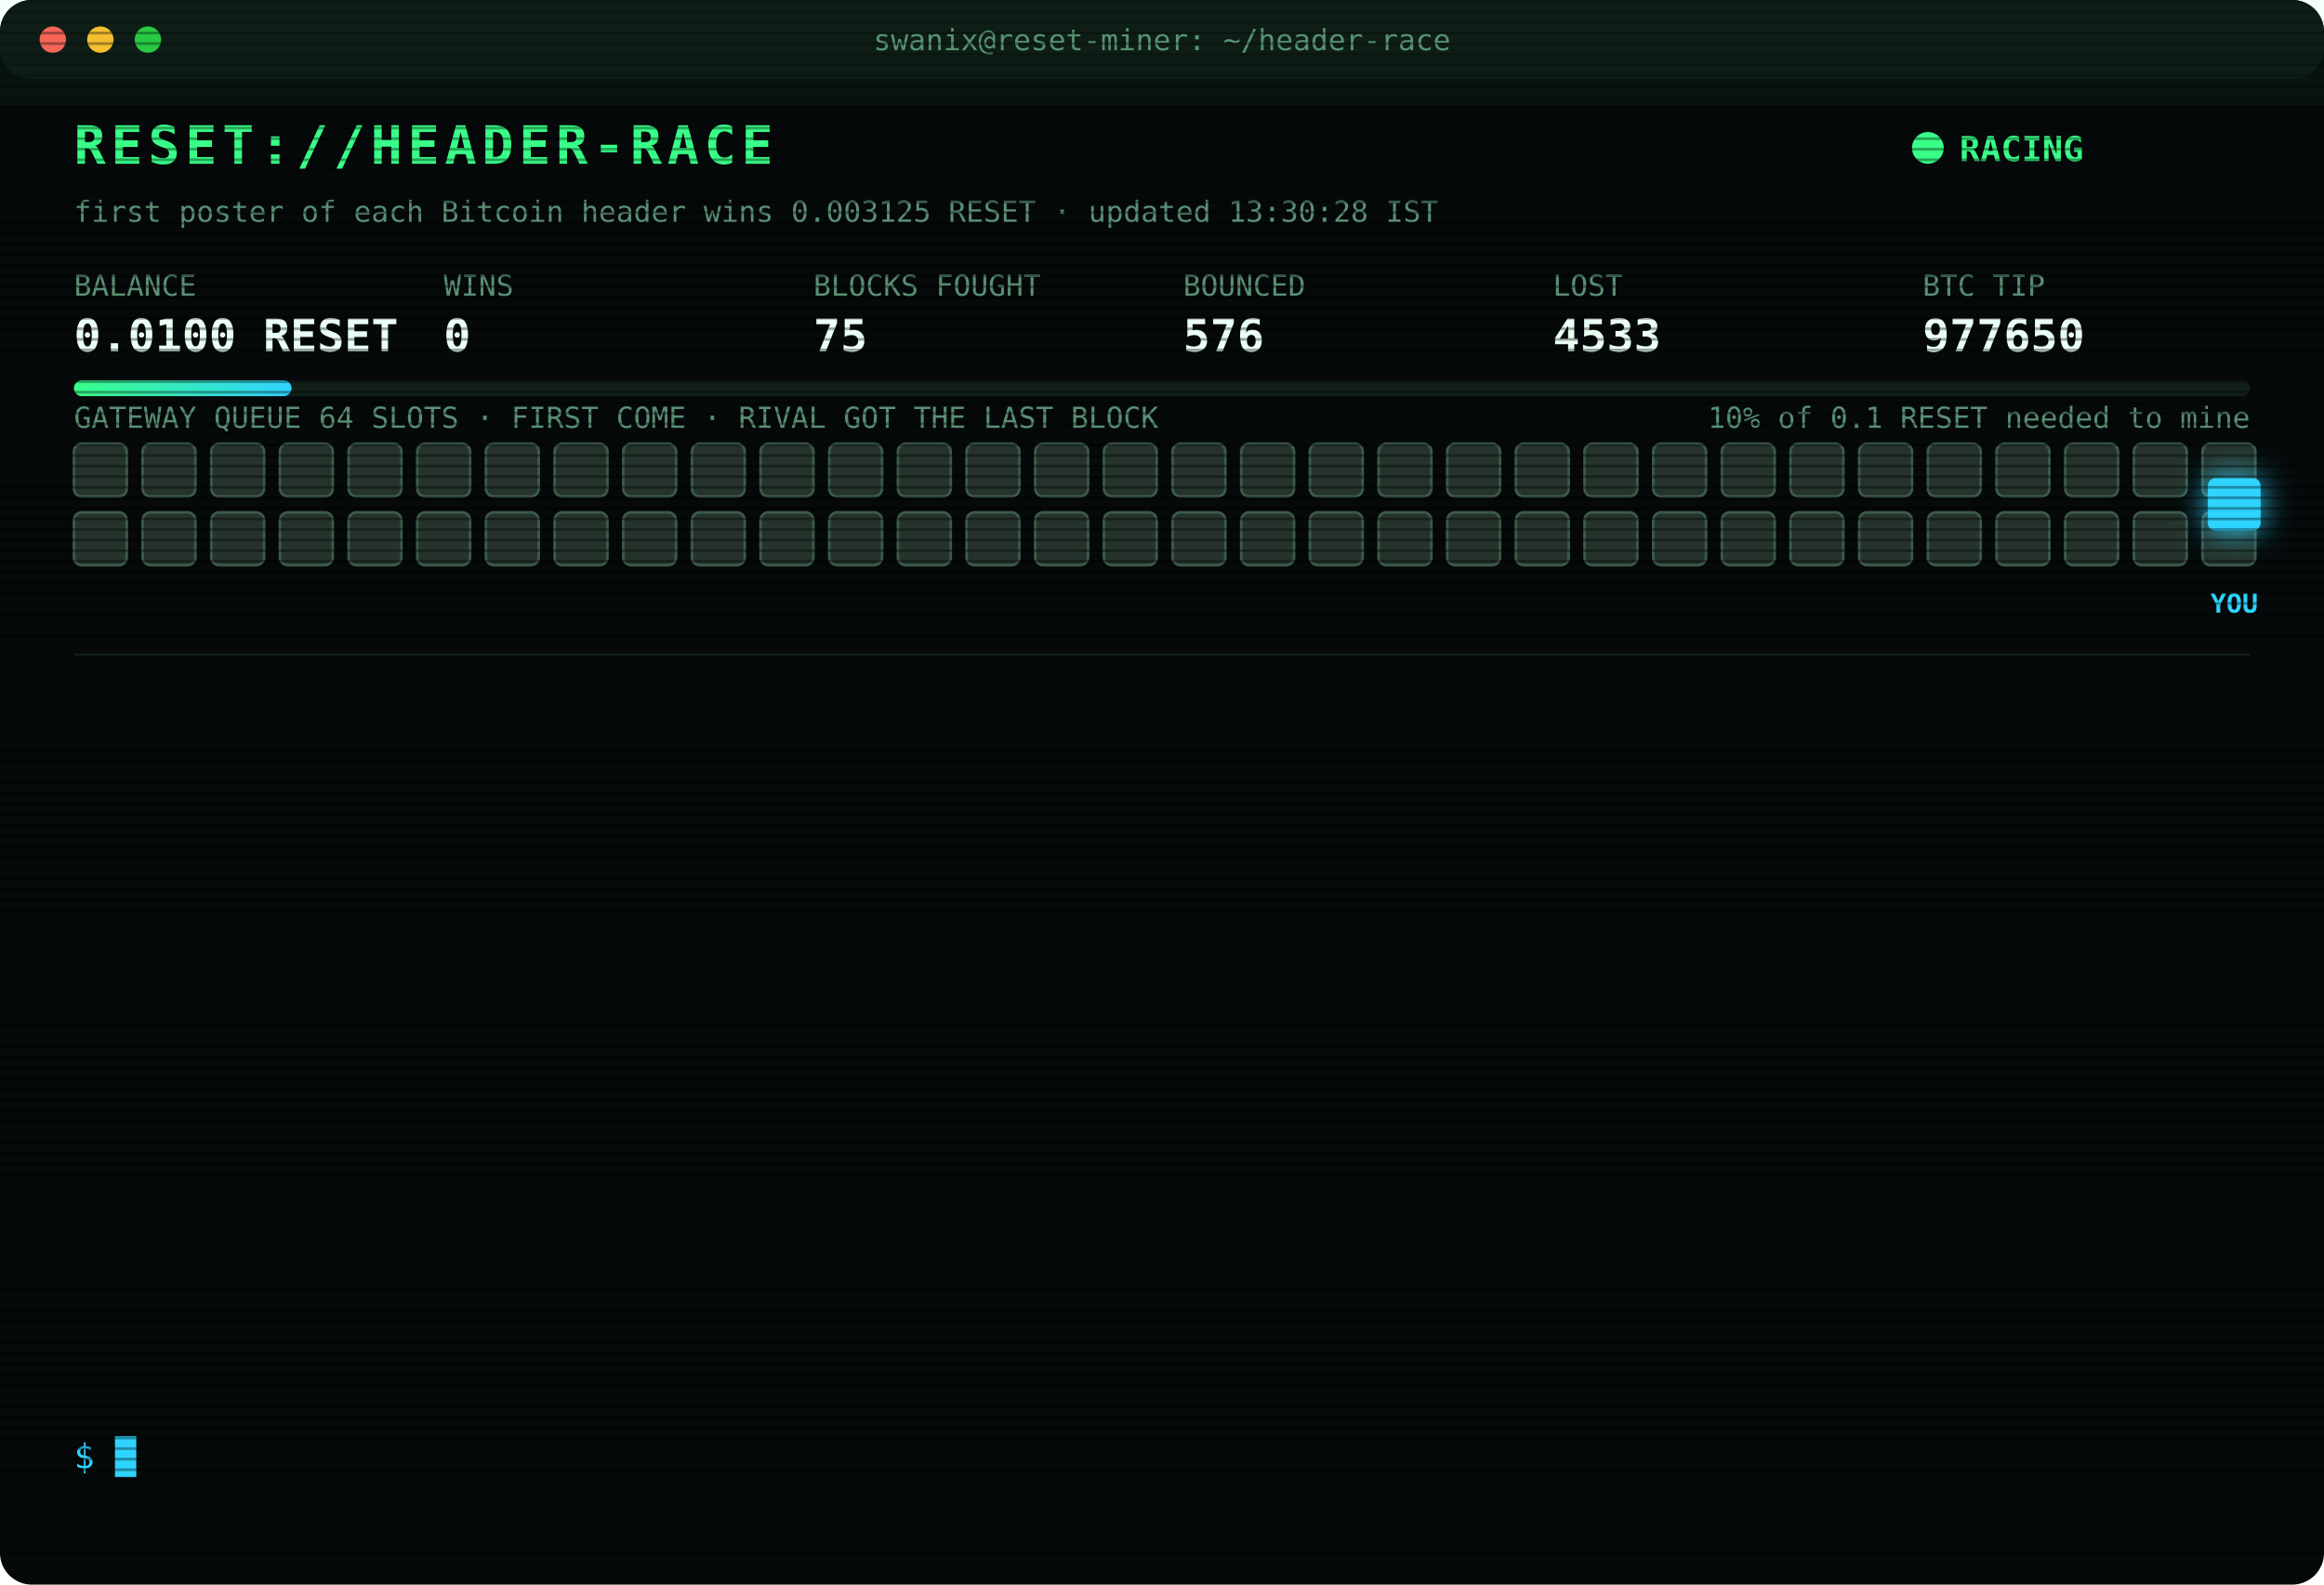
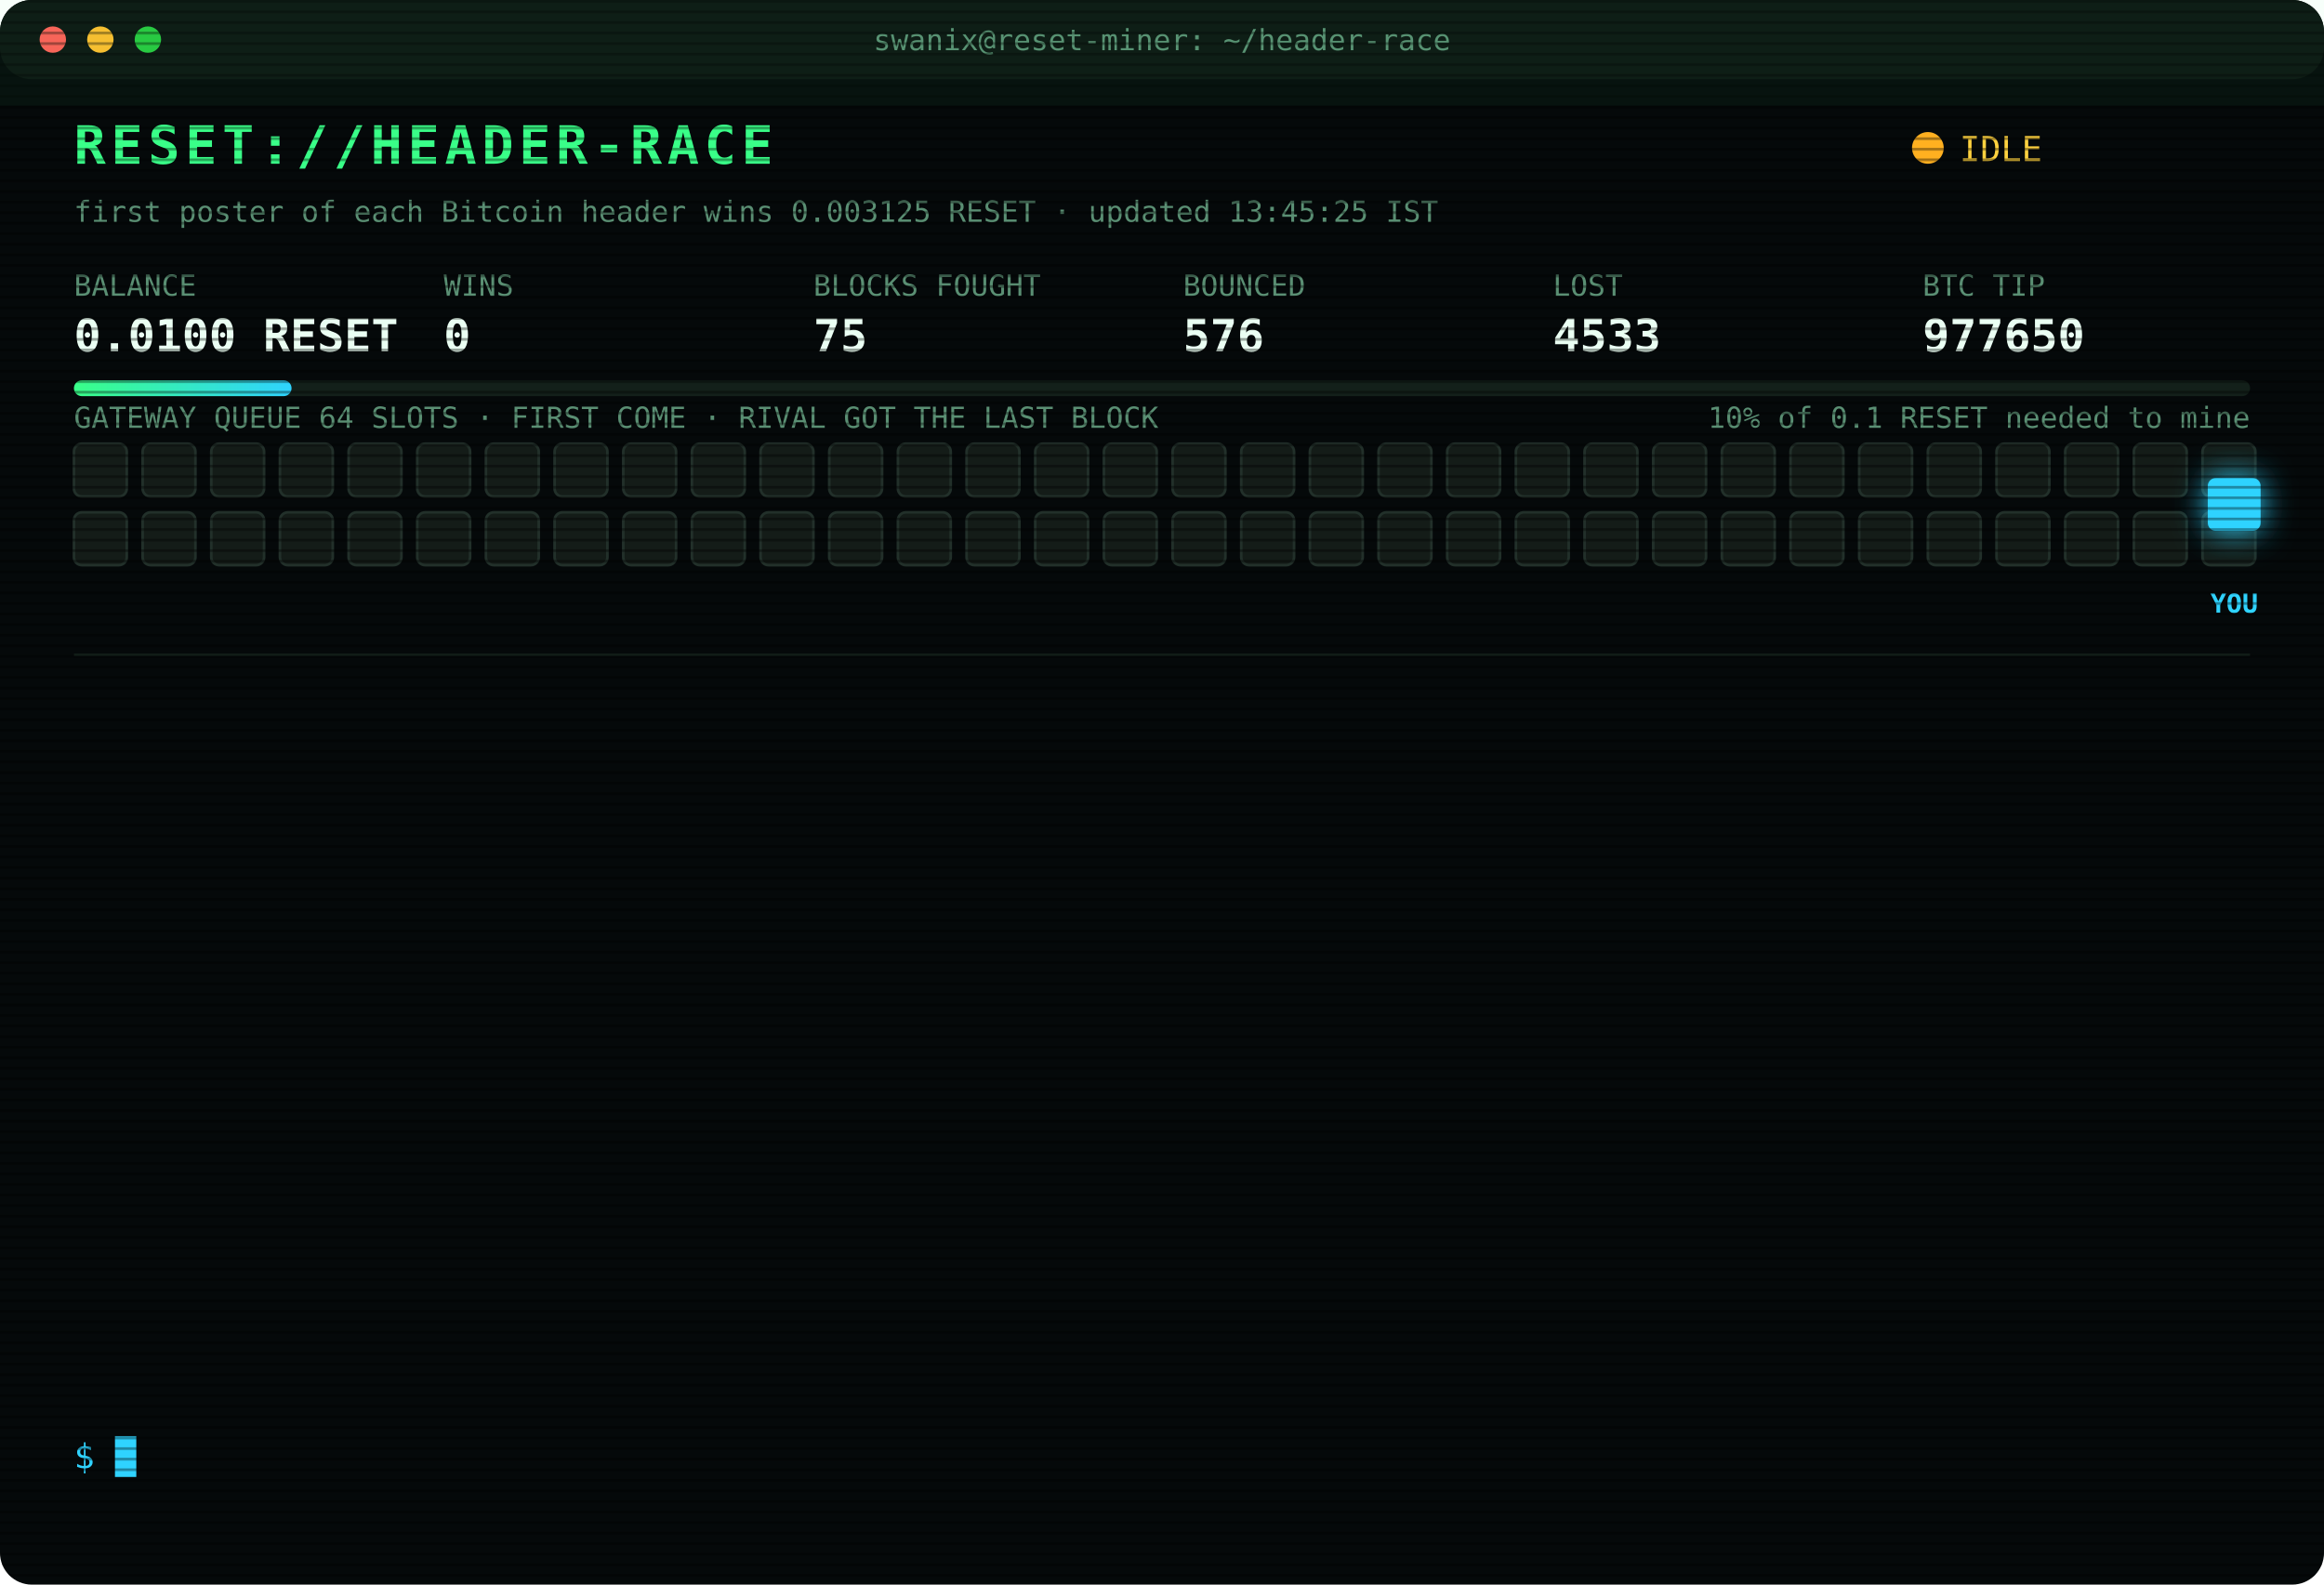
<svg xmlns="http://www.w3.org/2000/svg" width="880" height="600" viewBox="0 0 880 600" font-family="ui-monospace,SFMono-Regular,Menlo,Consolas,monospace">
  <style>
text{font-size:13px;fill:#7CFFB2}
.title{font-size:20px;font-weight:700;fill:#39FF88;letter-spacing:2px;animation:glitch 3s infinite steps(1)}
.sub{fill:#2fd3ff}.k{fill:#5a8f73;font-size:11px}.v{font-size:17px;font-weight:700;fill:#eafff3}
.ts{fill:#3f6b56}.boot{fill:#2fd3ff}.dim{fill:#5a8f73}.bad{fill:#ff4d6d}.warn{fill:#ffd23f}.mag{fill:#ff5cf0}.win{fill:#39FF88;font-weight:700}
.tag{font-size:10px;fill:#2fd3ff;font-weight:700}
.rival{fill:#26332c;stroke:#3c5a49;animation:jam 1.2s infinite alternate}
.idle{fill:#141c18;stroke:#22302a;animation:breathe 4s infinite}
.me{fill:#2fd3ff;filter:drop-shadow(0 0 6px #2fd3ff)}
.hover{animation:nudge 1.1s infinite ease-in-out}.bounce{animation:kick 1.4s infinite}
.ln{opacity:0;animation:in .4s forwards}
.cur{animation:blink 1s infinite steps(1)}
.scan{animation:scan 6s infinite linear}
.led{animation:blink 1.4s infinite}
@keyframes in{from{opacity:0;transform:translateX(-6px)}to{opacity:1;transform:none}}
@keyframes blink{50%{opacity:0}}
@keyframes jam{to{fill:#33463b}}
@keyframes breathe{50%{opacity:.4}}
@keyframes nudge{50%{transform:translateX(-10px)}}
@keyframes kick{0%,100%{transform:none}30%{transform:translateX(-14px)}55%{transform:translateX(10px) translateY(-6px)}}
@keyframes glitch{0%,92%{transform:none}93%{transform:translateX(2px);fill:#ff4d6d}95%{transform:translateX(-2px);fill:#2fd3ff}97%{transform:none}}
@keyframes scan{from{transform:translateY(-40px)}to{transform:translateY(600px)}}
</style>
  <defs>
    <pattern id="sl" width="4" height="4" patternUnits="userSpaceOnUse">
      <rect width="4" height="1" fill="#000" opacity=".35" />
    </pattern>
    <linearGradient id="bar">
      <stop offset="0" stop-color="#39FF88" />
      <stop offset="1" stop-color="#2fd3ff" />
    </linearGradient>
  </defs>
  <rect width="880" height="600" rx="12" fill="#05090a" />
  <rect width="880" height="30" rx="12" fill="#0d1512" />
  <circle cx="20" cy="15" r="5" fill="#ff5f57" />
  <circle cx="38" cy="15" r="5" fill="#febc2e" />
  <circle cx="56" cy="15" r="5" fill="#28c840" />
  <text x="440" y="19" text-anchor="middle" class="k">swanix@reset-miner: ~/header-race</text>
  <text x="28" y="62" class="title">RESET://HEADER-RACE</text>
-   <circle class="led" cx="730" cy="56" r="6" fill="#39FF88" />
-   <text x="742" y="61" class="win">RACING</text>
-   <text x="28" y="84" class="k">first poster of each Bitcoin header wins 0.003125 RESET · updated 13:30:28 IST</text>
+   <circle class="led" cx="730" cy="56" r="6" fill="#ffb020" />
+   <text x="742" y="61" class="warn">IDLE</text>
+   <text x="28" y="84" class="k">first poster of each Bitcoin header wins 0.003125 RESET · updated 13:45:25 IST</text>
  <text x="28" y="112" class="k">BALANCE</text>
  <text x="28" y="133" class="v">0.0100 RESET</text>
  <text x="168" y="112" class="k">WINS</text>
  <text x="168" y="133" class="v">0</text>
  <text x="308" y="112" class="k">BLOCKS FOUGHT</text>
  <text x="308" y="133" class="v">75</text>
  <text x="448" y="112" class="k">BOUNCED</text>
  <text x="448" y="133" class="v">576</text>
  <text x="588" y="112" class="k">LOST</text>
  <text x="588" y="133" class="v">4533</text>
  <text x="728" y="112" class="k">BTC TIP</text>
  <text x="728" y="133" class="v">977650</text>
  <rect x="28" y="144" width="824" height="6" rx="3" fill="#13201a" />
  <rect x="28" y="144" width="82.4" height="6" rx="3" fill="url(#bar)" />
  <text x="852" y="162" text-anchor="end" class="k">10% of 0.1 RESET needed to mine</text>
  <text x="28" y="162" class="k">GATEWAY QUEUE 64 SLOTS · FIRST COME · RIVAL GOT THE LAST BLOCK</text>
-   <rect class="rival" x="28" y="168" width="20" height="20" rx="3" style="animation-delay:0.00s" />
-   <rect class="rival" x="54" y="168" width="20" height="20" rx="3" style="animation-delay:0.05s" />
-   <rect class="rival" x="80" y="168" width="20" height="20" rx="3" style="animation-delay:0.10s" />
-   <rect class="rival" x="106" y="168" width="20" height="20" rx="3" style="animation-delay:0.15s" />
-   <rect class="rival" x="132" y="168" width="20" height="20" rx="3" style="animation-delay:0.20s" />
-   <rect class="rival" x="158" y="168" width="20" height="20" rx="3" style="animation-delay:0.25s" />
-   <rect class="rival" x="184" y="168" width="20" height="20" rx="3" style="animation-delay:0.30s" />
-   <rect class="rival" x="210" y="168" width="20" height="20" rx="3" style="animation-delay:0.35s" />
-   <rect class="rival" x="236" y="168" width="20" height="20" rx="3" style="animation-delay:0.40s" />
-   <rect class="rival" x="262" y="168" width="20" height="20" rx="3" style="animation-delay:0.45s" />
-   <rect class="rival" x="288" y="168" width="20" height="20" rx="3" style="animation-delay:0.50s" />
-   <rect class="rival" x="314" y="168" width="20" height="20" rx="3" style="animation-delay:0.55s" />
-   <rect class="rival" x="340" y="168" width="20" height="20" rx="3" style="animation-delay:0.60s" />
-   <rect class="rival" x="366" y="168" width="20" height="20" rx="3" style="animation-delay:0.65s" />
-   <rect class="rival" x="392" y="168" width="20" height="20" rx="3" style="animation-delay:0.70s" />
-   <rect class="rival" x="418" y="168" width="20" height="20" rx="3" style="animation-delay:0.75s" />
-   <rect class="rival" x="444" y="168" width="20" height="20" rx="3" style="animation-delay:0.80s" />
-   <rect class="rival" x="470" y="168" width="20" height="20" rx="3" style="animation-delay:0.85s" />
-   <rect class="rival" x="496" y="168" width="20" height="20" rx="3" style="animation-delay:0.90s" />
-   <rect class="rival" x="522" y="168" width="20" height="20" rx="3" style="animation-delay:0.95s" />
-   <rect class="rival" x="548" y="168" width="20" height="20" rx="3" style="animation-delay:1.00s" />
-   <rect class="rival" x="574" y="168" width="20" height="20" rx="3" style="animation-delay:1.05s" />
-   <rect class="rival" x="600" y="168" width="20" height="20" rx="3" style="animation-delay:1.10s" />
-   <rect class="rival" x="626" y="168" width="20" height="20" rx="3" style="animation-delay:1.15s" />
-   <rect class="rival" x="652" y="168" width="20" height="20" rx="3" style="animation-delay:1.20s" />
-   <rect class="rival" x="678" y="168" width="20" height="20" rx="3" style="animation-delay:1.25s" />
-   <rect class="rival" x="704" y="168" width="20" height="20" rx="3" style="animation-delay:1.30s" />
-   <rect class="rival" x="730" y="168" width="20" height="20" rx="3" style="animation-delay:1.35s" />
-   <rect class="rival" x="756" y="168" width="20" height="20" rx="3" style="animation-delay:1.40s" />
-   <rect class="rival" x="782" y="168" width="20" height="20" rx="3" style="animation-delay:1.45s" />
-   <rect class="rival" x="808" y="168" width="20" height="20" rx="3" style="animation-delay:1.50s" />
-   <rect class="rival" x="834" y="168" width="20" height="20" rx="3" style="animation-delay:1.55s" />
-   <rect class="rival" x="28" y="194" width="20" height="20" rx="3" style="animation-delay:1.60s" />
-   <rect class="rival" x="54" y="194" width="20" height="20" rx="3" style="animation-delay:1.65s" />
-   <rect class="rival" x="80" y="194" width="20" height="20" rx="3" style="animation-delay:1.70s" />
-   <rect class="rival" x="106" y="194" width="20" height="20" rx="3" style="animation-delay:1.75s" />
-   <rect class="rival" x="132" y="194" width="20" height="20" rx="3" style="animation-delay:1.80s" />
-   <rect class="rival" x="158" y="194" width="20" height="20" rx="3" style="animation-delay:1.85s" />
-   <rect class="rival" x="184" y="194" width="20" height="20" rx="3" style="animation-delay:1.90s" />
-   <rect class="rival" x="210" y="194" width="20" height="20" rx="3" style="animation-delay:1.95s" />
-   <rect class="rival" x="236" y="194" width="20" height="20" rx="3" style="animation-delay:2.00s" />
-   <rect class="rival" x="262" y="194" width="20" height="20" rx="3" style="animation-delay:2.05s" />
-   <rect class="rival" x="288" y="194" width="20" height="20" rx="3" style="animation-delay:2.10s" />
-   <rect class="rival" x="314" y="194" width="20" height="20" rx="3" style="animation-delay:2.15s" />
-   <rect class="rival" x="340" y="194" width="20" height="20" rx="3" style="animation-delay:2.20s" />
-   <rect class="rival" x="366" y="194" width="20" height="20" rx="3" style="animation-delay:2.25s" />
-   <rect class="rival" x="392" y="194" width="20" height="20" rx="3" style="animation-delay:2.30s" />
-   <rect class="rival" x="418" y="194" width="20" height="20" rx="3" style="animation-delay:2.35s" />
-   <rect class="rival" x="444" y="194" width="20" height="20" rx="3" style="animation-delay:2.40s" />
-   <rect class="rival" x="470" y="194" width="20" height="20" rx="3" style="animation-delay:2.45s" />
-   <rect class="rival" x="496" y="194" width="20" height="20" rx="3" style="animation-delay:2.50s" />
-   <rect class="rival" x="522" y="194" width="20" height="20" rx="3" style="animation-delay:2.55s" />
-   <rect class="rival" x="548" y="194" width="20" height="20" rx="3" style="animation-delay:2.60s" />
-   <rect class="rival" x="574" y="194" width="20" height="20" rx="3" style="animation-delay:2.65s" />
-   <rect class="rival" x="600" y="194" width="20" height="20" rx="3" style="animation-delay:2.70s" />
-   <rect class="rival" x="626" y="194" width="20" height="20" rx="3" style="animation-delay:2.75s" />
-   <rect class="rival" x="652" y="194" width="20" height="20" rx="3" style="animation-delay:2.80s" />
-   <rect class="rival" x="678" y="194" width="20" height="20" rx="3" style="animation-delay:2.85s" />
-   <rect class="rival" x="704" y="194" width="20" height="20" rx="3" style="animation-delay:2.90s" />
-   <rect class="rival" x="730" y="194" width="20" height="20" rx="3" style="animation-delay:2.95s" />
-   <rect class="rival" x="756" y="194" width="20" height="20" rx="3" style="animation-delay:3.00s" />
-   <rect class="rival" x="782" y="194" width="20" height="20" rx="3" style="animation-delay:3.05s" />
-   <rect class="rival" x="808" y="194" width="20" height="20" rx="3" style="animation-delay:3.10s" />
-   <rect class="rival" x="834" y="194" width="20" height="20" rx="3" style="animation-delay:3.15s" />
+   <rect class="idle" x="28" y="168" width="20" height="20" rx="3" style="animation-delay:0.00s" />
+   <rect class="idle" x="54" y="168" width="20" height="20" rx="3" style="animation-delay:0.05s" />
+   <rect class="idle" x="80" y="168" width="20" height="20" rx="3" style="animation-delay:0.10s" />
+   <rect class="idle" x="106" y="168" width="20" height="20" rx="3" style="animation-delay:0.15s" />
+   <rect class="idle" x="132" y="168" width="20" height="20" rx="3" style="animation-delay:0.20s" />
+   <rect class="idle" x="158" y="168" width="20" height="20" rx="3" style="animation-delay:0.25s" />
+   <rect class="idle" x="184" y="168" width="20" height="20" rx="3" style="animation-delay:0.30s" />
+   <rect class="idle" x="210" y="168" width="20" height="20" rx="3" style="animation-delay:0.35s" />
+   <rect class="idle" x="236" y="168" width="20" height="20" rx="3" style="animation-delay:0.40s" />
+   <rect class="idle" x="262" y="168" width="20" height="20" rx="3" style="animation-delay:0.45s" />
+   <rect class="idle" x="288" y="168" width="20" height="20" rx="3" style="animation-delay:0.50s" />
+   <rect class="idle" x="314" y="168" width="20" height="20" rx="3" style="animation-delay:0.55s" />
+   <rect class="idle" x="340" y="168" width="20" height="20" rx="3" style="animation-delay:0.60s" />
+   <rect class="idle" x="366" y="168" width="20" height="20" rx="3" style="animation-delay:0.65s" />
+   <rect class="idle" x="392" y="168" width="20" height="20" rx="3" style="animation-delay:0.70s" />
+   <rect class="idle" x="418" y="168" width="20" height="20" rx="3" style="animation-delay:0.75s" />
+   <rect class="idle" x="444" y="168" width="20" height="20" rx="3" style="animation-delay:0.80s" />
+   <rect class="idle" x="470" y="168" width="20" height="20" rx="3" style="animation-delay:0.85s" />
+   <rect class="idle" x="496" y="168" width="20" height="20" rx="3" style="animation-delay:0.90s" />
+   <rect class="idle" x="522" y="168" width="20" height="20" rx="3" style="animation-delay:0.95s" />
+   <rect class="idle" x="548" y="168" width="20" height="20" rx="3" style="animation-delay:1.00s" />
+   <rect class="idle" x="574" y="168" width="20" height="20" rx="3" style="animation-delay:1.05s" />
+   <rect class="idle" x="600" y="168" width="20" height="20" rx="3" style="animation-delay:1.10s" />
+   <rect class="idle" x="626" y="168" width="20" height="20" rx="3" style="animation-delay:1.15s" />
+   <rect class="idle" x="652" y="168" width="20" height="20" rx="3" style="animation-delay:1.20s" />
+   <rect class="idle" x="678" y="168" width="20" height="20" rx="3" style="animation-delay:1.25s" />
+   <rect class="idle" x="704" y="168" width="20" height="20" rx="3" style="animation-delay:1.30s" />
+   <rect class="idle" x="730" y="168" width="20" height="20" rx="3" style="animation-delay:1.35s" />
+   <rect class="idle" x="756" y="168" width="20" height="20" rx="3" style="animation-delay:1.40s" />
+   <rect class="idle" x="782" y="168" width="20" height="20" rx="3" style="animation-delay:1.45s" />
+   <rect class="idle" x="808" y="168" width="20" height="20" rx="3" style="animation-delay:1.50s" />
+   <rect class="idle" x="834" y="168" width="20" height="20" rx="3" style="animation-delay:1.55s" />
+   <rect class="idle" x="28" y="194" width="20" height="20" rx="3" style="animation-delay:1.60s" />
+   <rect class="idle" x="54" y="194" width="20" height="20" rx="3" style="animation-delay:1.65s" />
+   <rect class="idle" x="80" y="194" width="20" height="20" rx="3" style="animation-delay:1.70s" />
+   <rect class="idle" x="106" y="194" width="20" height="20" rx="3" style="animation-delay:1.75s" />
+   <rect class="idle" x="132" y="194" width="20" height="20" rx="3" style="animation-delay:1.80s" />
+   <rect class="idle" x="158" y="194" width="20" height="20" rx="3" style="animation-delay:1.85s" />
+   <rect class="idle" x="184" y="194" width="20" height="20" rx="3" style="animation-delay:1.90s" />
+   <rect class="idle" x="210" y="194" width="20" height="20" rx="3" style="animation-delay:1.95s" />
+   <rect class="idle" x="236" y="194" width="20" height="20" rx="3" style="animation-delay:2.00s" />
+   <rect class="idle" x="262" y="194" width="20" height="20" rx="3" style="animation-delay:2.05s" />
+   <rect class="idle" x="288" y="194" width="20" height="20" rx="3" style="animation-delay:2.10s" />
+   <rect class="idle" x="314" y="194" width="20" height="20" rx="3" style="animation-delay:2.15s" />
+   <rect class="idle" x="340" y="194" width="20" height="20" rx="3" style="animation-delay:2.20s" />
+   <rect class="idle" x="366" y="194" width="20" height="20" rx="3" style="animation-delay:2.25s" />
+   <rect class="idle" x="392" y="194" width="20" height="20" rx="3" style="animation-delay:2.30s" />
+   <rect class="idle" x="418" y="194" width="20" height="20" rx="3" style="animation-delay:2.35s" />
+   <rect class="idle" x="444" y="194" width="20" height="20" rx="3" style="animation-delay:2.40s" />
+   <rect class="idle" x="470" y="194" width="20" height="20" rx="3" style="animation-delay:2.45s" />
+   <rect class="idle" x="496" y="194" width="20" height="20" rx="3" style="animation-delay:2.50s" />
+   <rect class="idle" x="522" y="194" width="20" height="20" rx="3" style="animation-delay:2.55s" />
+   <rect class="idle" x="548" y="194" width="20" height="20" rx="3" style="animation-delay:2.60s" />
+   <rect class="idle" x="574" y="194" width="20" height="20" rx="3" style="animation-delay:2.65s" />
+   <rect class="idle" x="600" y="194" width="20" height="20" rx="3" style="animation-delay:2.70s" />
+   <rect class="idle" x="626" y="194" width="20" height="20" rx="3" style="animation-delay:2.75s" />
+   <rect class="idle" x="652" y="194" width="20" height="20" rx="3" style="animation-delay:2.80s" />
+   <rect class="idle" x="678" y="194" width="20" height="20" rx="3" style="animation-delay:2.85s" />
+   <rect class="idle" x="704" y="194" width="20" height="20" rx="3" style="animation-delay:2.90s" />
+   <rect class="idle" x="730" y="194" width="20" height="20" rx="3" style="animation-delay:2.95s" />
+   <rect class="idle" x="756" y="194" width="20" height="20" rx="3" style="animation-delay:3.00s" />
+   <rect class="idle" x="782" y="194" width="20" height="20" rx="3" style="animation-delay:3.05s" />
+   <rect class="idle" x="808" y="194" width="20" height="20" rx="3" style="animation-delay:3.10s" />
+   <rect class="idle" x="834" y="194" width="20" height="20" rx="3" style="animation-delay:3.15s" />
  <g class="hover">
    <rect class="me" x="836" y="181" width="20" height="20" rx="3" />
    <text class="tag" x="846" y="232" text-anchor="middle">YOU</text>
  </g>
  <line x1="28" x2="852" y1="248" y2="248" stroke="#13201a" />
  <g class="ln" style="animation-delay:0.40s">
    <text x="28" y="270" class="ts">12:00:40</text>
    <text x="104" y="270" class="bad">[LOST] #977638 taken by a rival miner</text>
  </g>
  <g class="ln" style="animation-delay:0.65s">
    <text x="28" y="292" class="ts">12:03:54</text>
    <text x="104" y="292" class="bad">[LOST] #977639 taken by a rival miner</text>
  </g>
  <g class="ln" style="animation-delay:0.90s">
    <text x="28" y="314" class="ts">12:07:14</text>
    <text x="104" y="314" class="bad">[LOST] #977641 taken by a rival miner</text>
  </g>
  <g class="ln" style="animation-delay:1.15s">
    <text x="28" y="336" class="ts">12:25:41</text>
    <text x="104" y="336" class="dim">[STINT END] calls 786 · wins 0</text>
  </g>
  <g class="ln" style="animation-delay:1.40s">
    <text x="28" y="358" class="ts">12:30:40</text>
    <text x="104" y="358" class="boot">[BOOT] racer v3 online · 3 feeds · stint 340m</text>
  </g>
  <g class="ln" style="animation-delay:1.65s">
    <text x="28" y="380" class="ts">12:33:14</text>
    <text x="104" y="380" class="bad">[LOST] #977642 taken by a rival miner</text>
  </g>
  <g class="ln" style="animation-delay:1.90s">
    <text x="28" y="402" class="ts">12:46:09</text>
    <text x="104" y="402" class="bad">[LOST] #977643 taken by a rival miner</text>
  </g>
  <g class="ln" style="animation-delay:2.15s">
    <text x="28" y="424" class="ts">13:02:11</text>
    <text x="104" y="424" class="bad">[LOST] #977645 taken by a rival miner</text>
  </g>
  <g class="ln" style="animation-delay:2.40s">
    <text x="28" y="446" class="ts">13:03:21</text>
    <text x="104" y="446" class="bad">[LOST] #977646 taken by a rival miner</text>
  </g>
  <g class="ln" style="animation-delay:2.65s">
    <text x="28" y="468" class="ts">13:05:11</text>
    <text x="104" y="468" class="bad">[LOST] #977647 taken by a rival miner</text>
  </g>
  <g class="ln" style="animation-delay:2.90s">
    <text x="28" y="490" class="ts">13:13:03</text>
    <text x="104" y="490" class="bad">[LOST] #977648 taken by a rival miner</text>
  </g>
  <g class="ln" style="animation-delay:3.15s">
    <text x="28" y="512" class="ts">13:16:34</text>
    <text x="104" y="512" class="bad">[LOST] #977649 taken by a rival miner</text>
  </g>
  <g class="ln" style="animation-delay:3.40s">
    <text x="28" y="534" class="ts">13:20:51</text>
    <text x="104" y="534" class="bad">[LOST] #977650 taken by a rival miner</text>
  </g>
  <text x="28" y="556" class="sub">$ <tspan class="cur">█</tspan>
  </text>
  <rect width="880" height="600" rx="12" fill="url(#sl)" pointer-events="none" />
  <rect class="scan" width="880" height="40" fill="#39FF88" opacity=".04" />
</svg>
